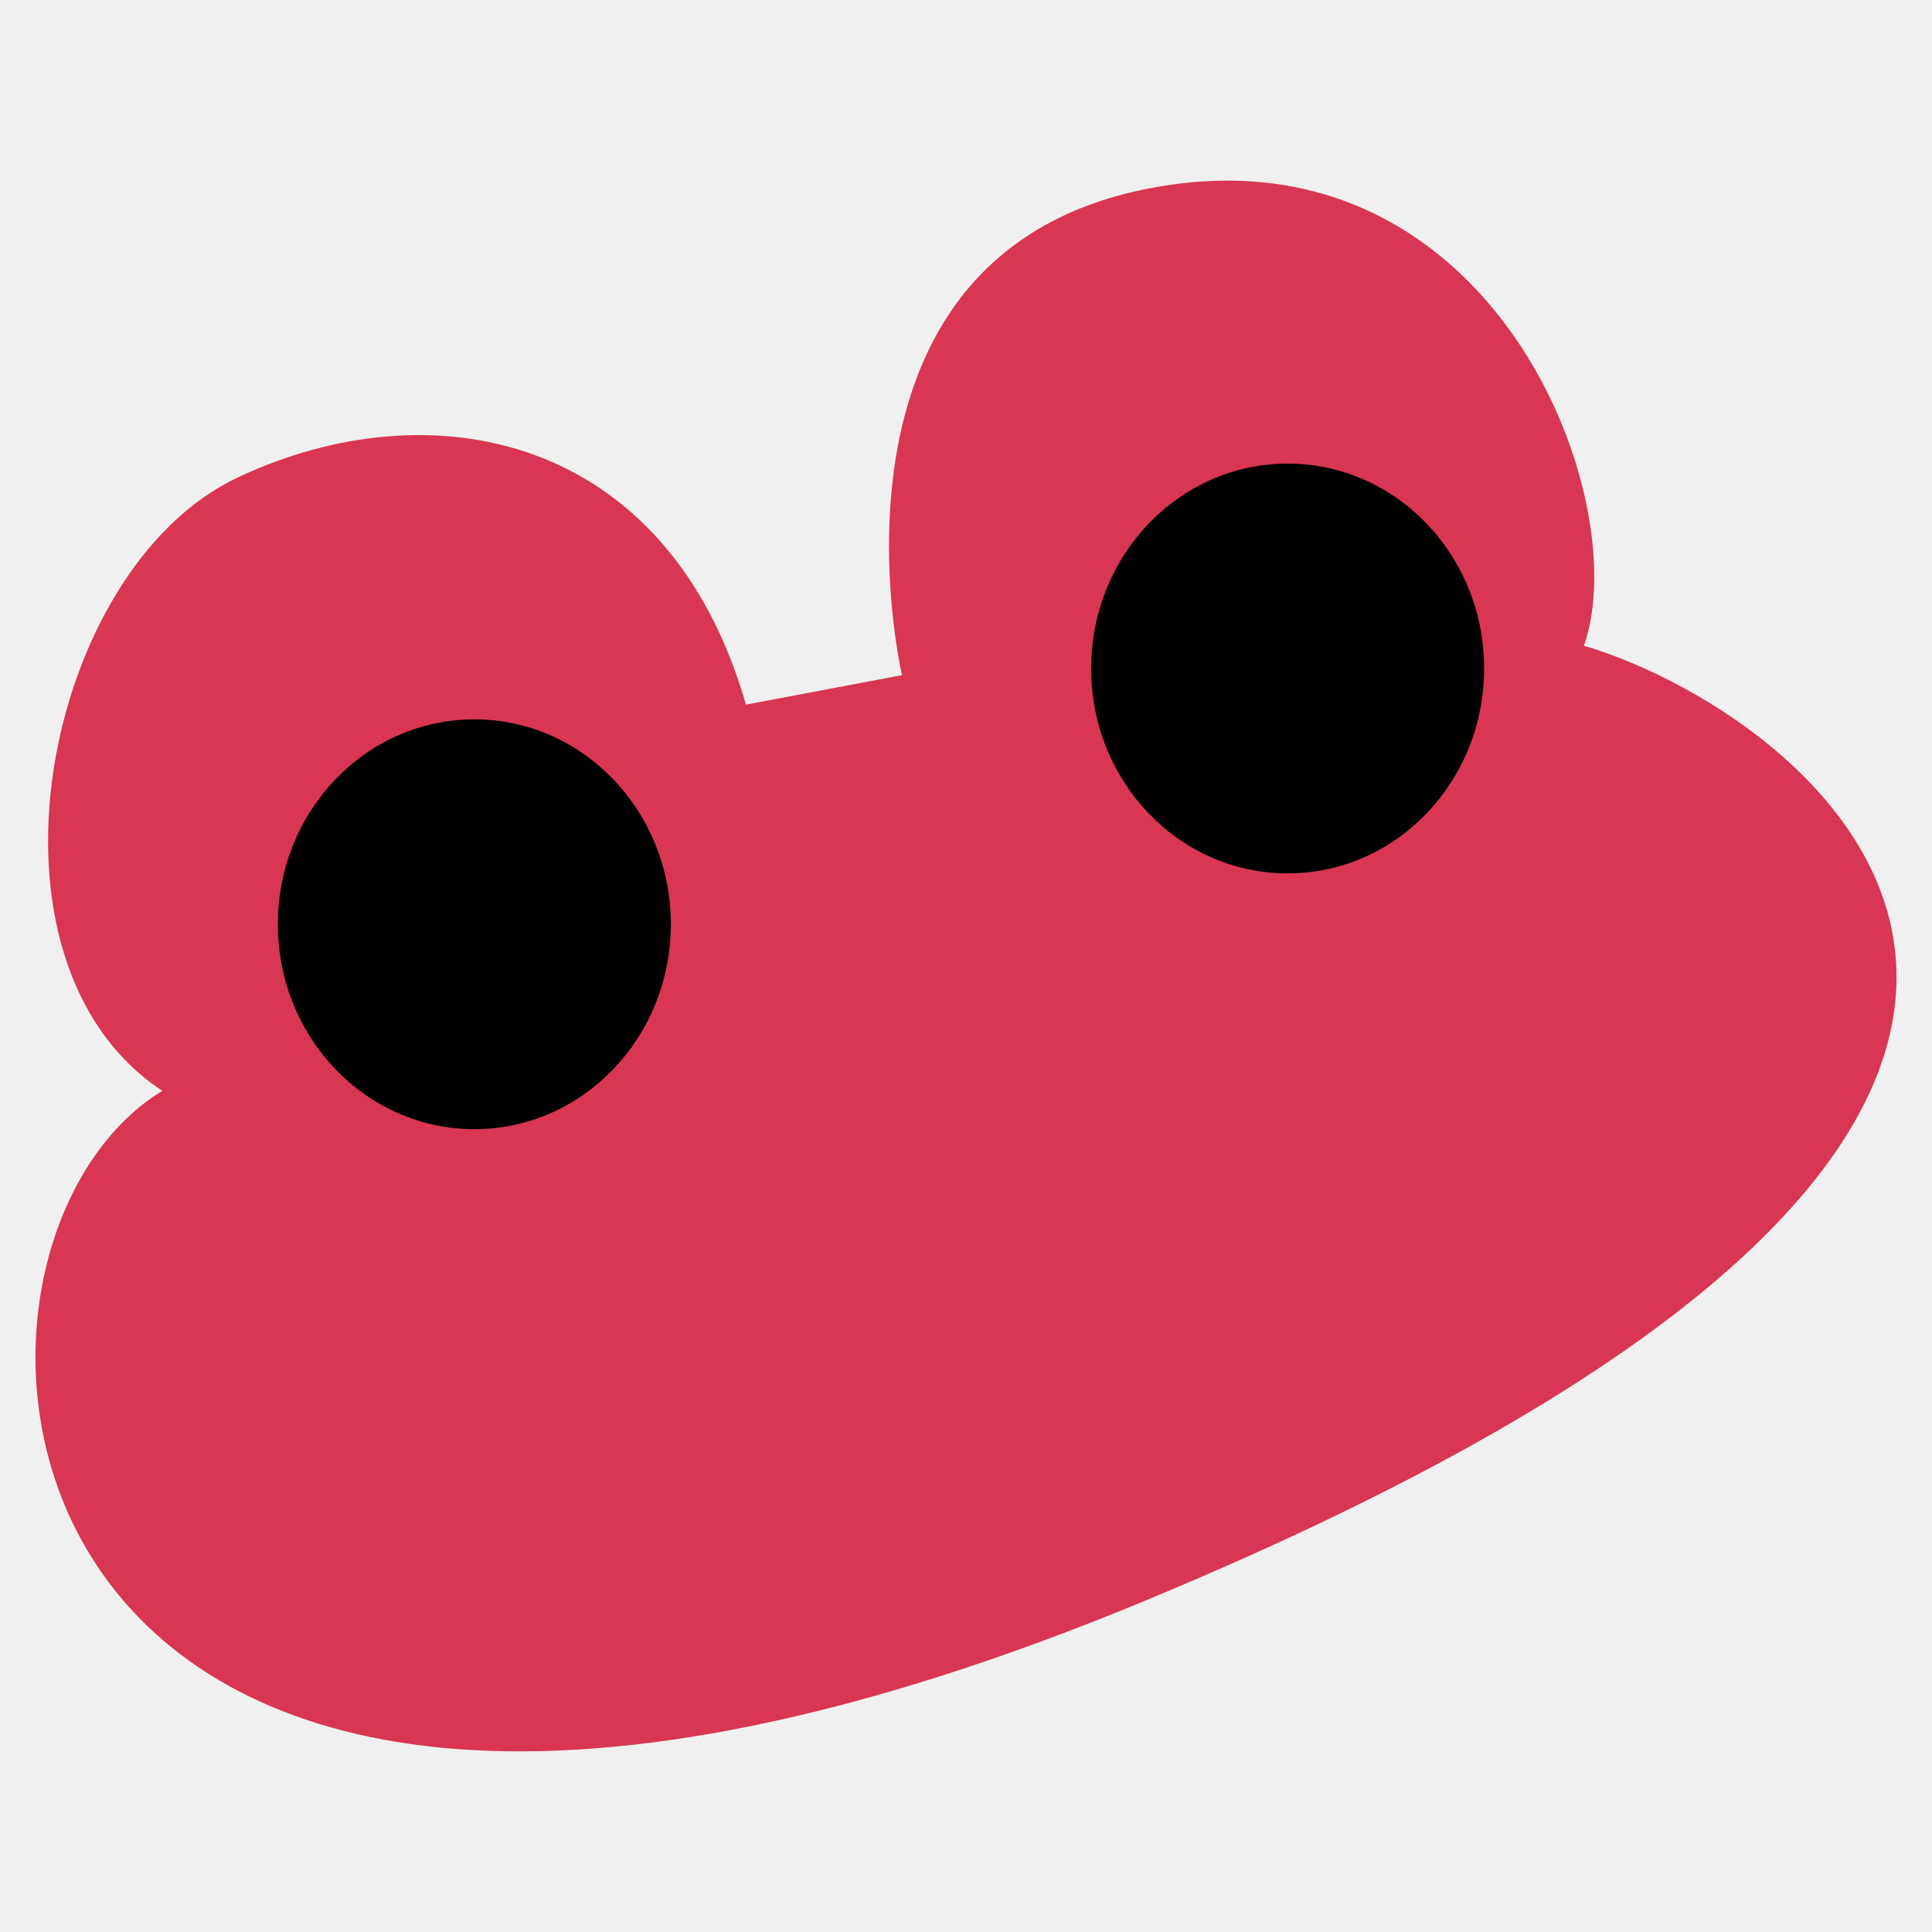
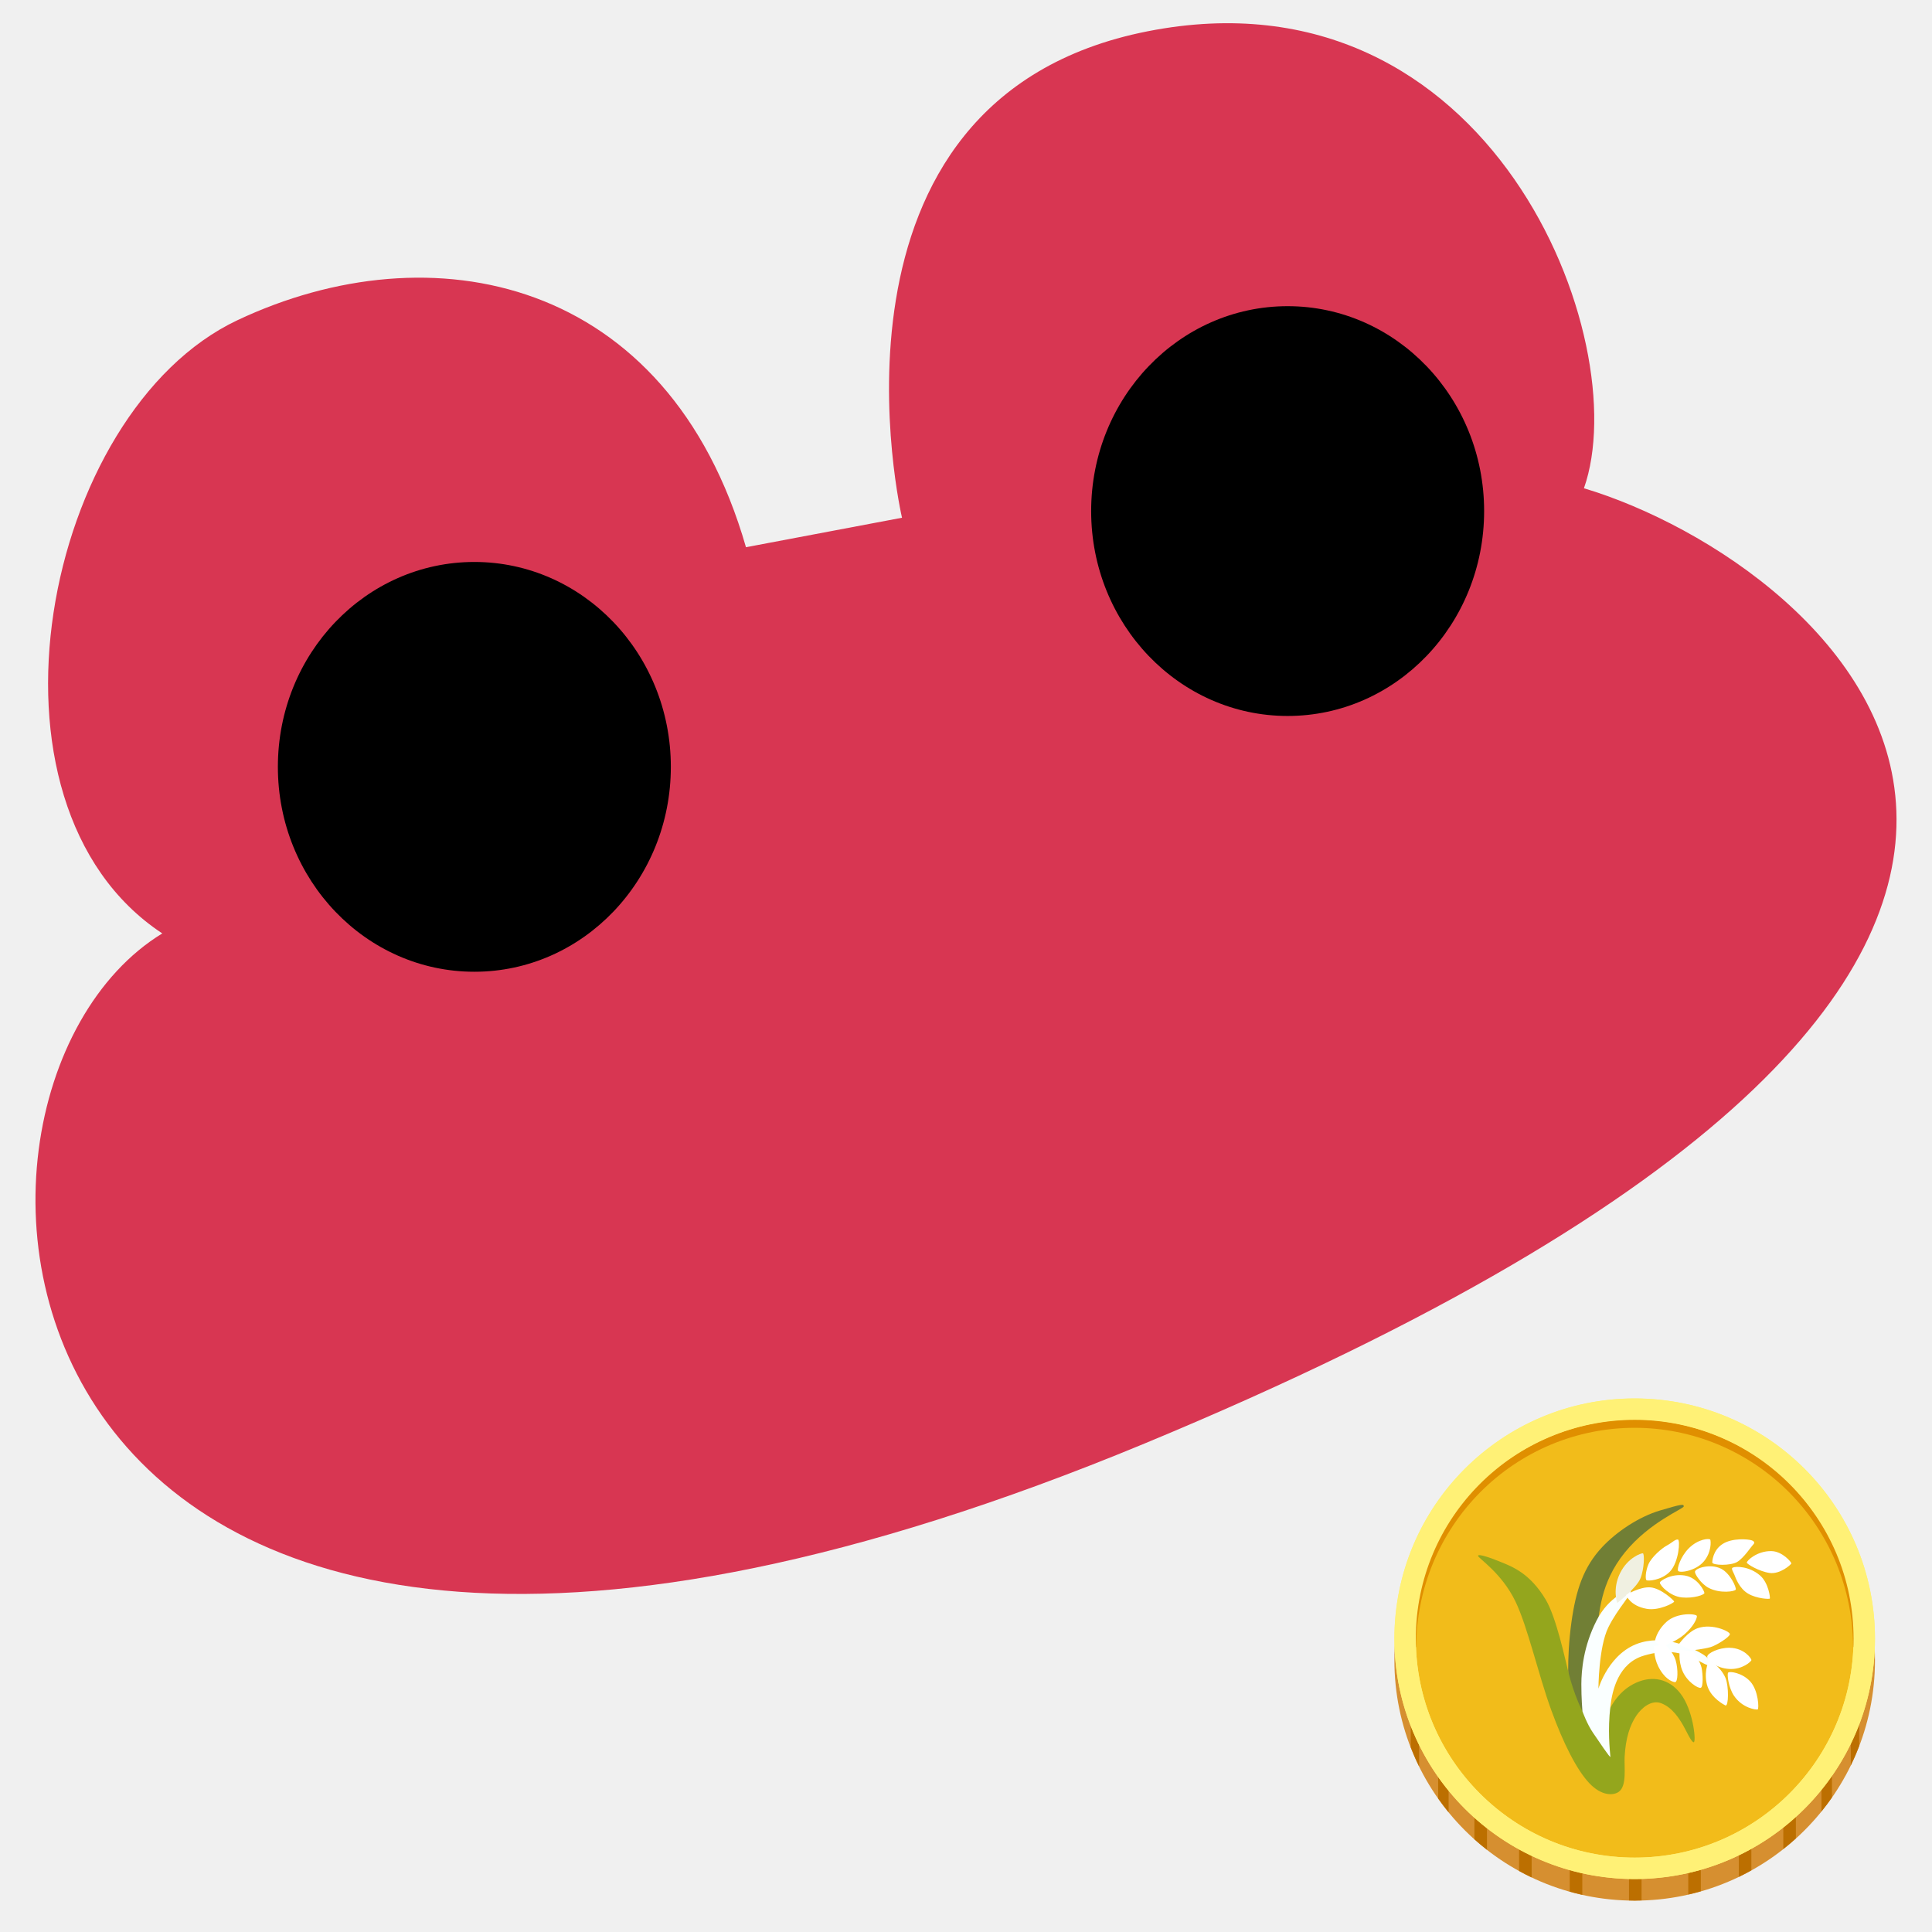
<svg xmlns="http://www.w3.org/2000/svg" width="720" height="720" viewBox="0 0 720 720" version="1.1" id="svg1">
  <defs id="defs1" />
  <g id="layer1" style="display:inline">
-     <g id="g2" transform="matrix(1.027947,0,0,1.0488,1.254233,-15.37223)">
+     <g id="g2" transform="matrix(1.027947,0,0,1.0488,1.254233,-74.0359)">
      <path style="display:inline;fill:#d83652;fill-opacity:1" d="m 269.224,265.034 56.569,-10.476 c 0,0 -35.617,-148.754 89.043,-172.848 C 539.496,57.616 591.875,191.705 573.018,244.083 662.061,270.272 839.1,410.646 413.788,583.494 -11.523,756.342 -38.76,459.881 57.616,402.265 -13.618,356.172 14.666,216.846 84.853,184.372 155.04,151.897 240.94,168.658 269.224,265.034 Z" id="path1" />
      <ellipse style="display:inline;fill:#000000;fill-opacity:1;stroke-width:0.825" id="path2" cx="170.753" cy="343.078" rx="71.234" ry="72.806" />
      <ellipse style="display:inline;fill:#000000;fill-opacity:1;stroke-width:0.825" id="path2-5" cx="465.6" cy="252.191" rx="71.234" ry="72.806" />
    </g>
+     <g id="g3">
+       <circle cx="609.201" cy="618.76" fill="#d68f30" id="circle1" style="stroke-width:1.561" r="89.547" />
+       <path fill="#bc6f00" d="m 525.743,642.021 v 9.148 c 0.937,2.42 1.983,4.808 3.122,7.119 v -16.267 z m 10.21,17.219 v 10.99 c 1.249,1.764 2.545,3.497 3.903,5.167 v -16.158 z m 13.519,14.362 v 11.849 c 1.514,1.358 3.075,2.654 4.683,3.903 v -15.752 z m 16.642,10.912 v 12.739 c 1.53,0.843 3.091,1.639 4.683,2.404 v -15.143 z m 18.874,6.947 v 13.488 c 1.546,0.437 3.107,0.827 4.683,1.186 v -14.675 z m 22.09,2.404 v 14.378 c 0.703,0.013 1.405,0.044 2.123,0.044 0.859,0 1.717,-0.044 2.56,-0.062 v -14.362 z m 22.09,-2.513 v 14.675 c 1.577,-0.359 3.138,-0.765 4.683,-1.202 v -13.473 z m 18.827,-7.041 v 15.159 c 1.592,-0.765 3.153,-1.592 4.683,-2.451 v -12.708 z m 16.595,-11.006 v 15.767 a 87.424,87.424 0 0 0 4.683,-3.934 v -11.833 z m 18.125,-14.409 h -3.903 v 16.158 c 1.358,-1.686 2.67,-3.419 3.903,-5.199 z m 10.147,-17.282 h -3.122 v 16.298 c 1.14,-2.357 2.186,-4.777 3.122,-7.228 z" id="path1-8" style="stroke-width:1.561" />
+       <circle cx="609.201" cy="610.704" fill="#fff176" id="circle2" style="stroke-width:1.561" r="89.547" />
+       <circle cx="609.201" cy="610.704" fill="#f2bc1a" id="circle3" style="stroke-width:1.561" r="81.569" />
+       <path fill="#e08f00" d="m 527.476,613.826 c -0.578,-10.741 1.28,-21.637 5.027,-31.847 3.903,-10.179 9.882,-19.592 17.422,-27.585 15.143,-16.017 37.124,-25.306 59.276,-25.415 22.152,0.125 44.149,9.398 59.261,25.431 7.556,7.977 13.519,17.407 17.422,27.57 3.762,10.225 5.62,21.107 5.027,31.847 H 690.599 a 82.428,82.428 0 0 0 -6.245,-31.223 82.428,82.428 0 0 0 -17.625,-26.492 81.647,81.647 0 0 0 -26.383,-17.766 80.867,80.867 0 0 0 -62.321,0 81.647,81.647 0 0 0 -26.383,17.766 82.272,82.272 0 0 0 -17.625,26.492 82.428,82.428 0 0 0 -6.245,31.223 z" id="path3" style="stroke-width:1.561" />
+       <path fill="#fff176" d="m 609.201,521.173 c -49.457,0 -89.547,40.09 -89.547,89.547 0,49.457 40.09,89.547 89.547,89.547 49.457,0 89.547,-40.09 89.547,-89.547 0,-49.457 -40.09,-89.547 -89.547,-89.547 m 0,171.116 c -45.054,0 -81.569,-36.515 -81.569,-81.569 0,-45.07 36.515,-81.585 81.569,-81.585 45.054,0 81.569,36.515 81.569,81.569 0,45.054 -36.515,81.585 -81.569,81.585" id="path4" style="stroke-width:1.561" />
+     </g>
+     <path fill="#717f35" d="m 593.149,649.034 -8.48,-19.538 c 0,0 -0.988,-10.76 0.943,-24.814 1.687,-12.261 4.599,-20.785 11.462,-28.12 5.327,-5.687 13.593,-11.285 21.617,-13.662 8.024,-2.376 8.846,-2.463 8.789,-1.514 -0.057,0.949 -12.709,5.779 -21.954,17.179 -9.245,11.4 -9.521,22.803 -10.509,30.218 -0.989,7.415 -1.868,40.25 -1.868,40.25" id="path1-5" style="stroke-width:0.97" />
+     <path fill="#94a61d" d="m 564.752,596.784 c 4.616,9.578 8.489,27.177 13.371,40.571 4.548,12.499 9.505,22.223 14.1,27.115 4.595,4.892 9.065,4.751 11.089,3.25 3.042,-2.267 1.927,-9.127 2.143,-13.05 0.381,-7.014 2.008,-11.775 4.314,-15.233 2.029,-3.037 5.668,-6.026 9.253,-4.713 4.308,1.58 6.973,6.094 8.206,8.209 1.234,2.115 3.024,6.294 3.964,6.351 0.939,0.056 0.027,-10.504 -4.069,-16.912 -4.052,-6.337 -10.324,-7.908 -16.167,-5.77 -13.047,4.777 -14.413,21.567 -14.413,21.567 0,0 -7.65,-7.271 -12.137,-25.335 -1.096,-4.41 -4.436,-20.044 -8.292,-26.573 -5.929,-10.045 -12.761,-12.476 -16.602,-14.067 -3.841,-1.591 -8.505,-3.231 -8.689,-2.426 -0.185,0.815 8.733,6.238 13.928,17.017" id="path2-51" style="stroke-width:0.97" />
+     <path fill="#ffbd13" d="m 600.139,654.672 c -0.226,-2.715 -1.024,-9.829 -0.01,-18.641 0.698,-6.13 3.005,-16.245 12.522,-19.037 7.657,-2.243 13.508,-1.921 21.258,2.392 7.186,3.997 3.906,-0.961 0.538,-2.971 -2.336,-1.394 -12.3,-7.2 -22.685,-4.353 -12.075,3.31 -16.079,17.259 -16.079,17.259 0,0 0.06,-15.43 3.681,-22.823 3.622,-7.403 9.688,-13.269 8.16,-13.875 -0.569,-0.229 -7.931,2.275 -12.534,11.3 -4.912,9.638 -5.642,18.565 -5.666,23.676 -0.024,5.111 0.402,10.161 0.402,10.161 0,0 1.734,4.798 3.925,7.971 2.029,2.95 6.558,9.772 6.491,8.942" id="path3-7" style="fill:#faffff;fill-opacity:1;stroke-width:0.97" />
+     <path fill="#ffbd13" d="m 612.253,578.872 c -0.469,-0.125 -5.62,1.51 -8.522,7.439 -2.902,5.93 -1.043,11.075 -1.043,11.075 0,0 7.132,-5.491 8.621,-9.086 1.489,-3.604 1.576,-9.265 0.944,-9.429" id="path4-1" style="fill:#f0f0e1;fill-opacity:1;stroke-width:0.97" />
+     <path fill="#ffbd13" d="m 623.906,596.87 c 0.086,-0.306 -4.852,-4.995 -8.847,-5.302 -3.986,-0.307 -9.072,2.829 -9.072,2.829 0,0 1.427,4.09 7.708,5.166 4.53,0.787 10.05,-2.129 10.211,-2.692 m -10.338,-7.996 c 0.423,0.404 5.59,0.141 8.773,-3.197 3.35,-3.512 3.9,-11.886 2.951,-11.943 -1.133,-0.068 -1.97,1.087 -4.008,2.18 -2.038,1.083 -5.863,4.421 -6.975,7.085 -1.122,2.673 -1.164,5.47 -0.741,5.874 m 5.009,0.903 c 0.039,1.13 3.787,5.077 8.182,5.534 4.395,0.458 8.387,-0.975 8.427,-1.633 0.04,-0.659 -2.474,-5.756 -7.316,-6.532 -5.237,-0.829 -9.311,2.115 -9.293,2.631 m 6.775,-4.395 c 0.469,0.932 6.599,0.162 9.68,-3.56 2.839,-3.426 2.588,-7.503 2.338,-8.043 -0.249,-0.54 -4.497,-0.367 -8.101,3.324 -2.982,3.058 -4.342,7.418 -3.917,8.279 m 6.304,0.378 c -0.078,0.851 2.249,4.469 5.065,5.97 4.238,2.256 9.859,1.397 10.146,0.657 0.278,-0.741 -2.021,-6.011 -5.435,-7.751 -4.017,-2.048 -9.646,-0.248 -9.777,1.125 m 6.45,-3.52 c -0.069,1.143 6.77,1.358 9.291,-0.153 2.52,-1.511 5.296,-5.825 5.904,-6.401 0.608,-0.576 0.742,-1.19 -0.475,-1.642 -1.207,-0.451 -7.268,-1.009 -10.93,1.396 -3.662,2.405 -3.776,6.567 -3.79,6.8 m 7.588,1.981 c -0.651,0.321 0.235,1.589 0.651,2.605 0.415,1.026 1.781,5.151 5.191,7.114 3.26,1.877 7.828,2.044 8.026,1.812 0.208,-0.221 -0.442,-5.916 -3.717,-8.688 -3.986,-3.378 -8.93,-3.431 -10.151,-2.844 m 5.292,-1.87 c 0.083,0.559 4.566,3.267 8.478,3.842 3.911,0.575 8.041,-3.134 8.115,-3.557 0.074,-0.423 -3.298,-4.484 -7.384,-4.583 -5.366,-0.137 -9.304,3.622 -9.209,4.298 m -18.6,19.917 c -0.024,-0.905 -7.384,-1.492 -11.356,2.177 -3.98,3.659 -4.299,7.352 -4.299,7.352 l 2.597,1.915 c 0,0 5.308,-1.966 8.259,-4.501 3.442,-2.952 4.821,-5.853 4.799,-6.943" id="path5-1" style="fill:#ffffff;fill-opacity:1;stroke-width:0.97" />
+     <path fill="#ffbd13" d="m 624.177,626.888 c 1.188,0.12 1.247,-4.921 0.292,-8.117 -1.011,-3.394 -4.066,-5.949 -4.066,-5.949 l -4.031,0.614 c 0,0 -0.149,3.947 1.564,7.48 2.276,4.665 5.15,5.858 6.241,5.972 m 1.841,-12.067 c 0,0 -0.64,4.034 1.003,7.913 1.711,4.048 5.835,6.579 6.807,6.259 0.972,-0.321 0.784,-5.143 0.301,-7.456 -0.483,-2.313 -3.108,-6.037 -3.108,-6.037 z m -0.404,-2.017 c 0,0 3.327,-4.748 7.117,-6.046 5.408,-1.853 11.967,1.242 11.946,2.242 -0.011,1 -4.813,4.085 -7.14,4.811 -2.327,0.716 -7.023,1.241 -7.023,1.241 z m 18.953,1.272 c -4.039,-0.067 -8.157,1.989 -8.33,3.262 -0.173,1.272 3.21,4.333 8.188,4.631 4.978,0.298 8.256,-2.839 8.285,-3.313 0.036,-0.474 -2.579,-4.479 -8.142,-4.58" id="path6-5" style="fill:#ffffff;fill-opacity:1;stroke-width:0.97" />
+     <path fill="#ffbd13" d="m 637.322,619.181 c -1.044,-0.257 -2.489,5.041 -0.943,9.41 1.545,4.379 6.25,6.799 6.629,6.967 1.212,0.539 1.327,-7.054 0.04,-10.232 -1.178,-2.889 -4.232,-5.764 -5.725,-6.145 m 6.689,4.181 c -0.46,0.701 0.187,5.629 2.196,8.597 3.142,4.659 8.293,5.298 8.83,5.097 0.537,-0.201 0.324,-7.027 -2.795,-10.44 -3.001,-3.28 -7.814,-3.899 -8.231,-3.253" id="path7-2" style="fill:#ffffff;fill-opacity:1;stroke-width:0.97" />
  </g>
</svg>
